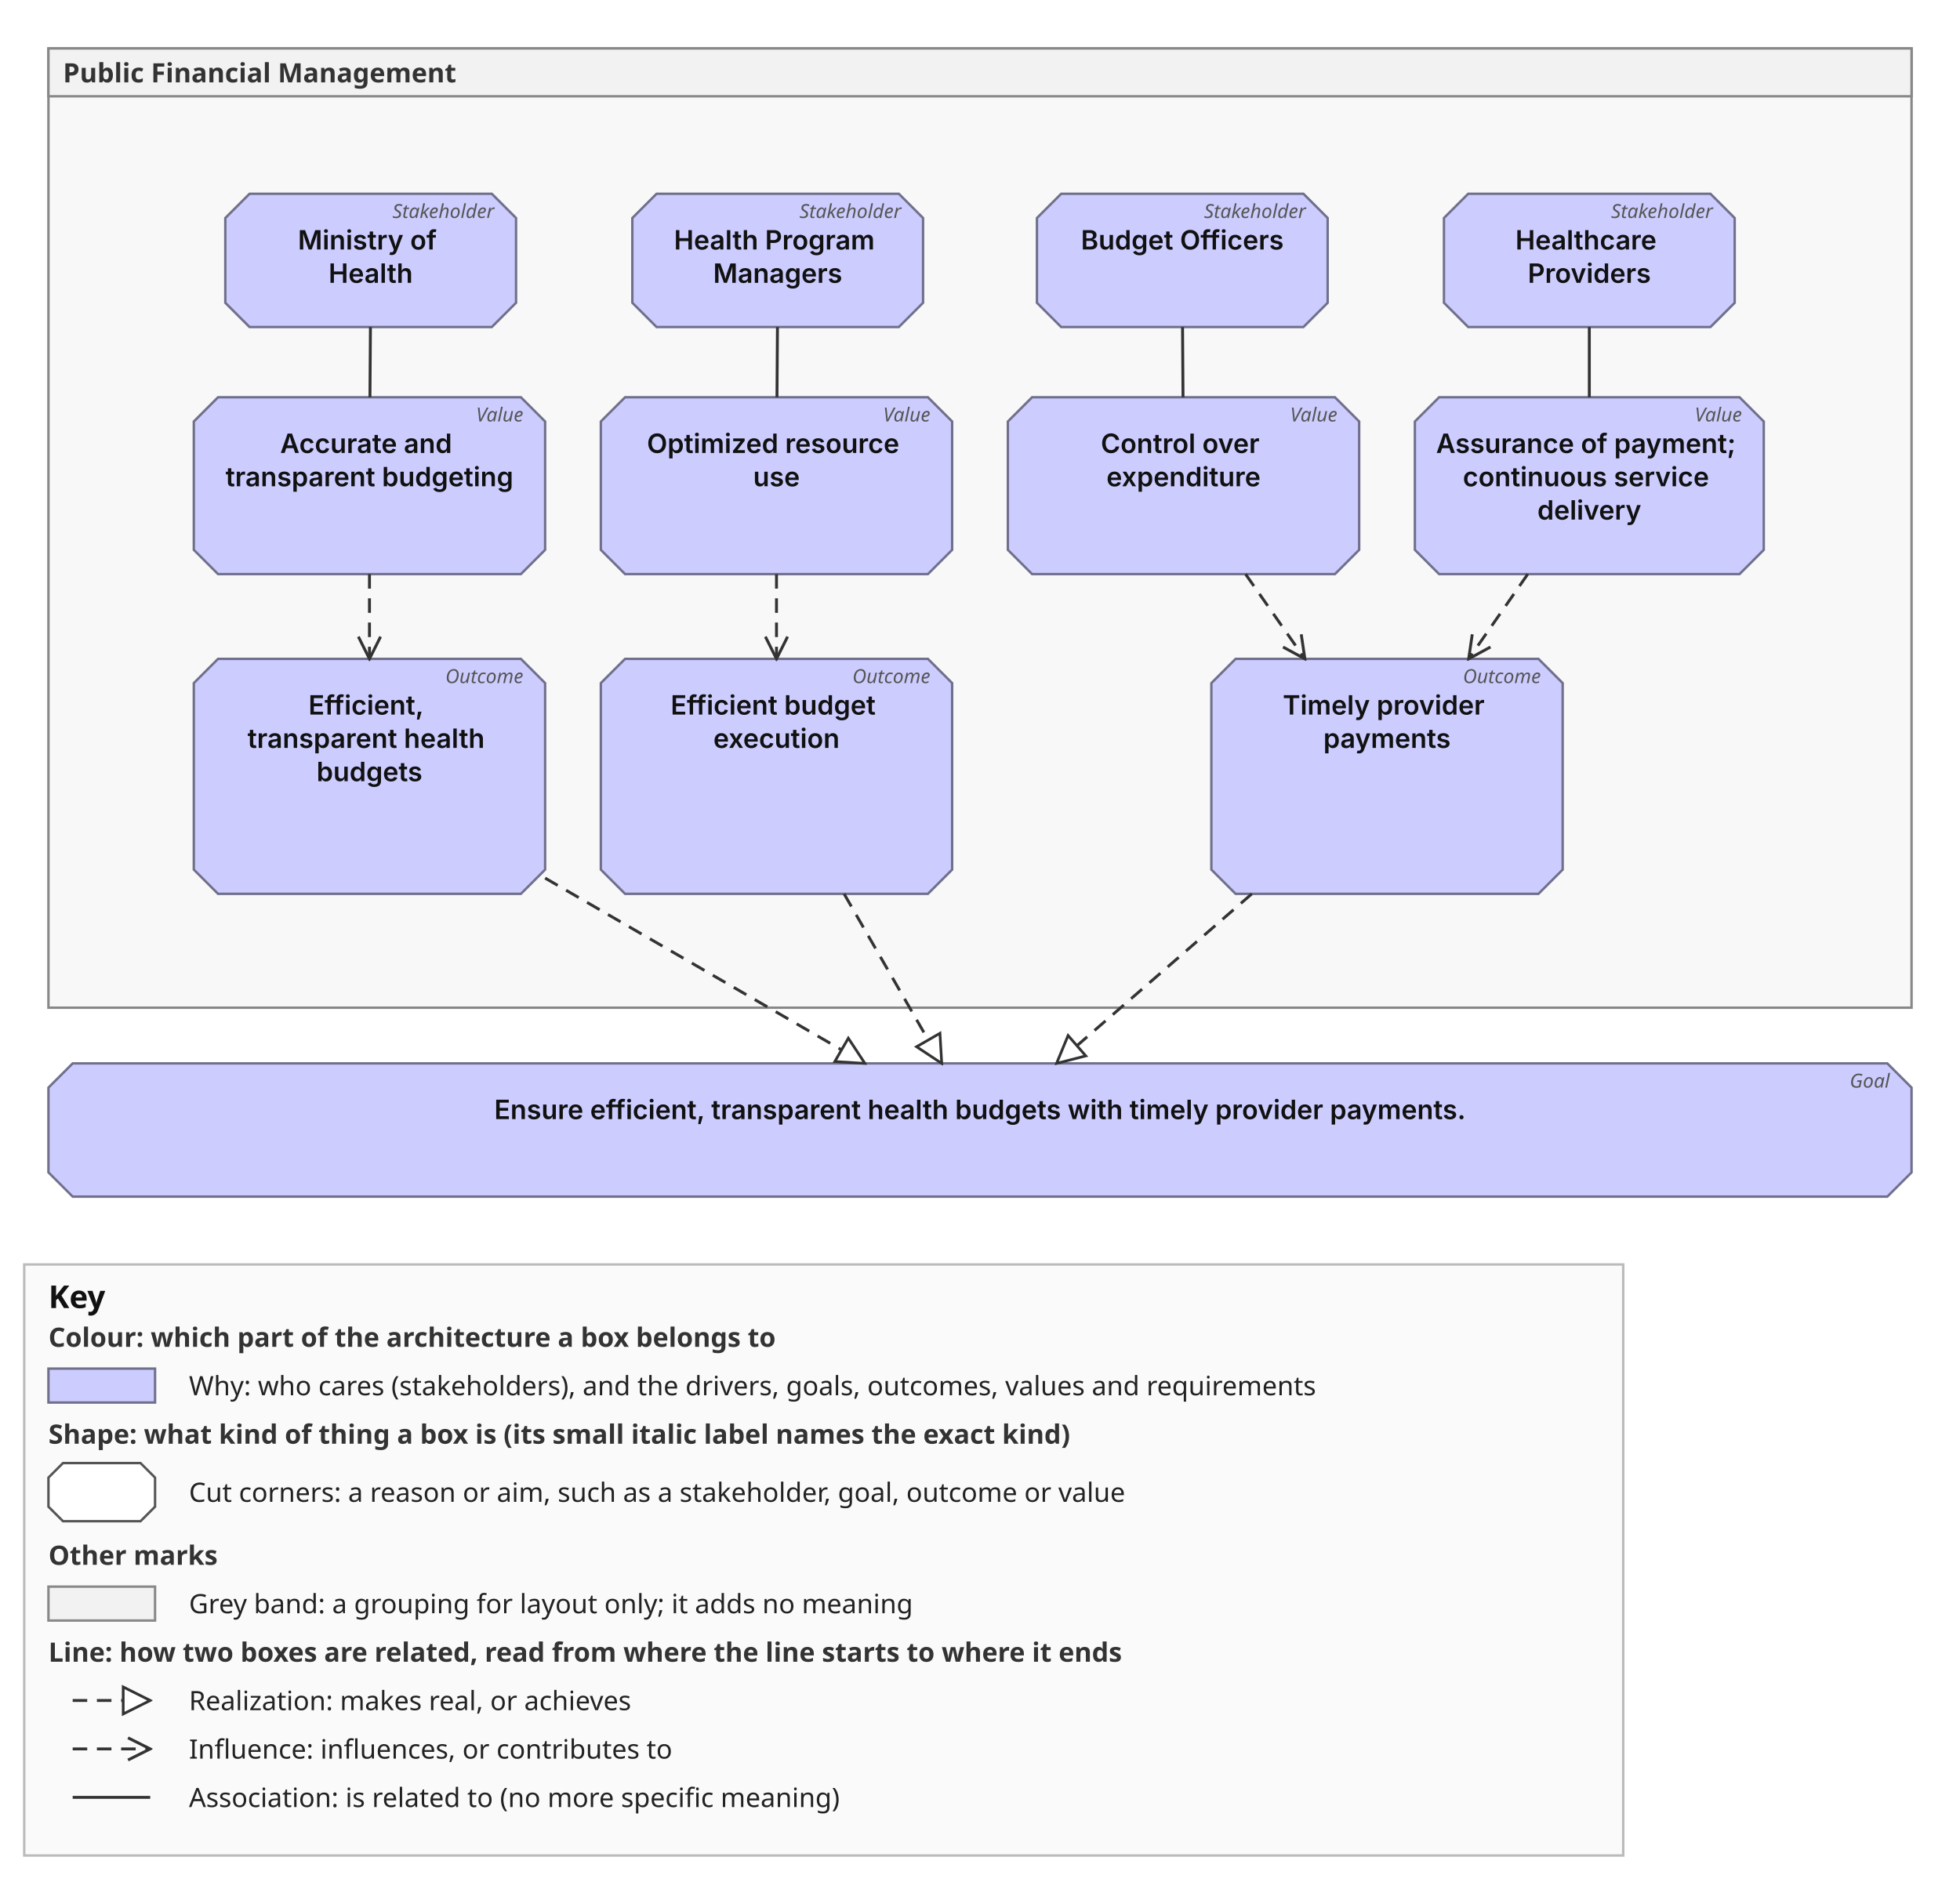
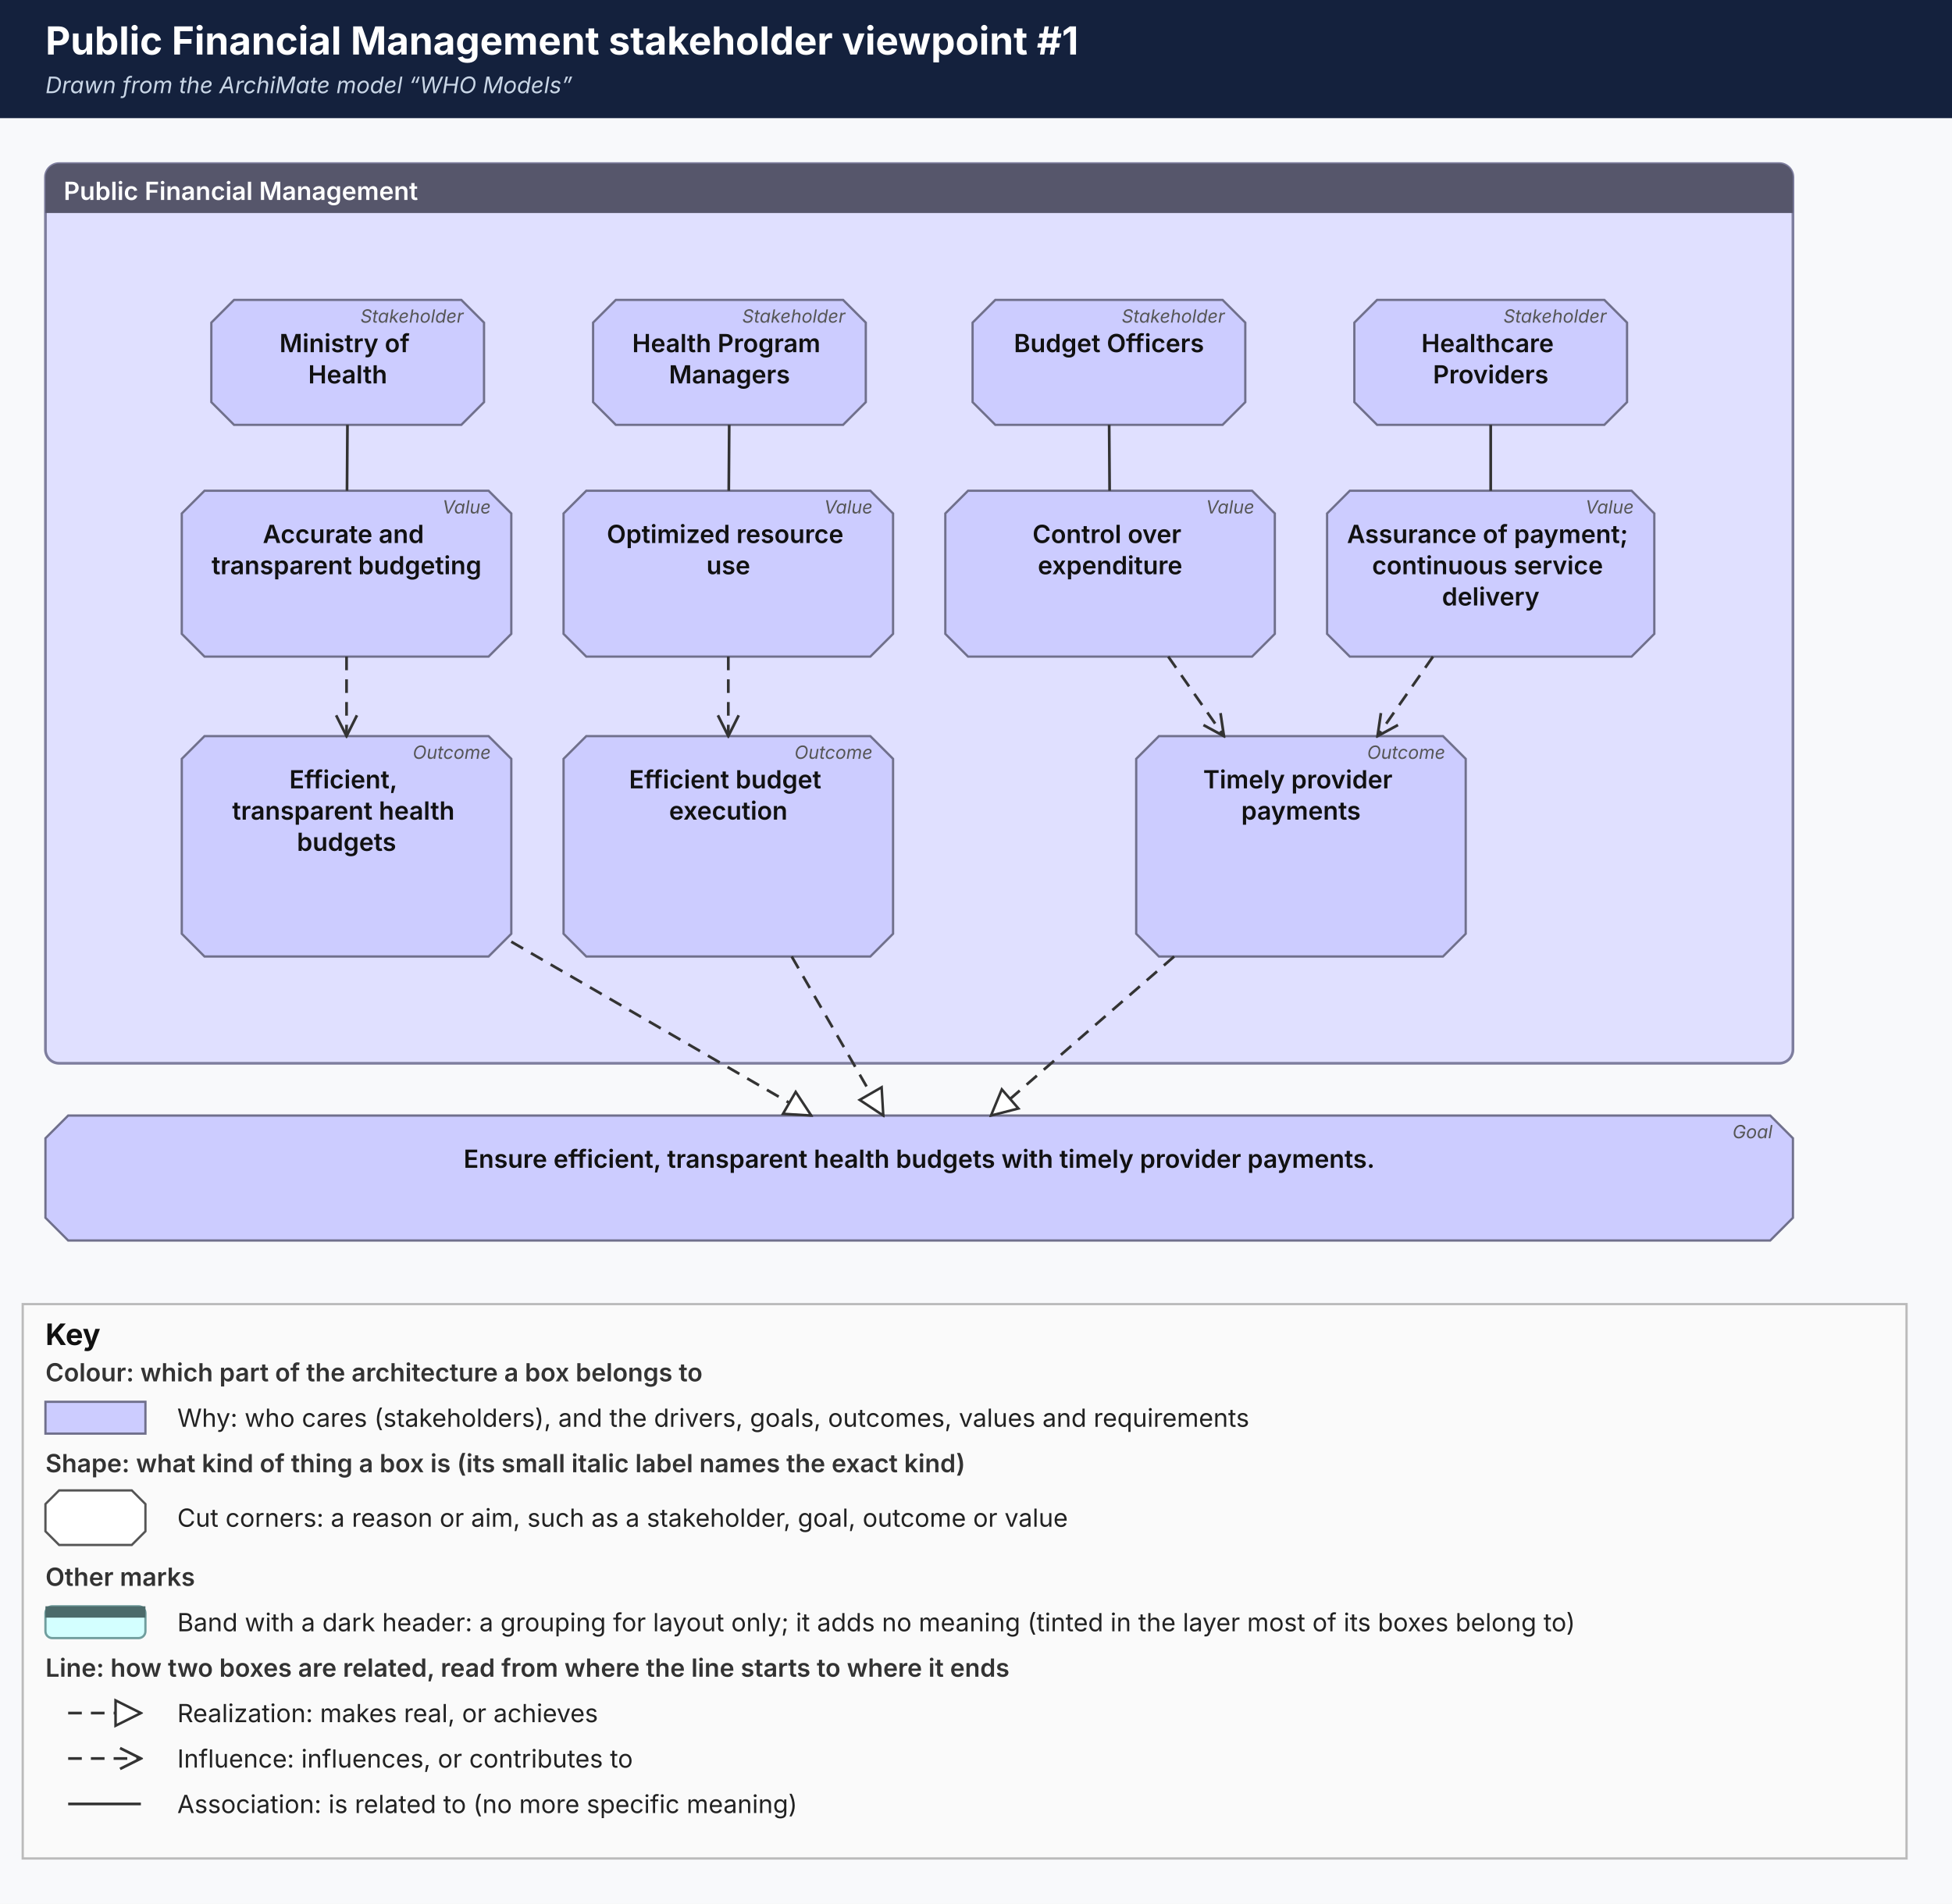
- <svg xmlns="http://www.w3.org/2000/svg" viewBox="160 113 809 786" width="809" height="786" role="img" aria-labelledby="av-title">
+ <svg xmlns="http://www.w3.org/2000/svg" viewBox="160 61 859 838" width="859" height="838" role="img" aria-labelledby="av-title">
  <style>
- .av-name{font:600 11px system-ui,-apple-system,"Segoe UI",sans-serif;fill:#111}
- .av-type{font:italic 8px system-ui,sans-serif;fill:#555}
- .av-group{font:600 11px system-ui,sans-serif;fill:#333}
- .av-note{font:10px system-ui,sans-serif;fill:#222}
- .av-key{font:11px system-ui,sans-serif;fill:#222}
- .av-keyh{font:600 11px system-ui,sans-serif;fill:#333}
- .av-keyt{font:700 13px system-ui,sans-serif;fill:#111}
- .av-rel{font:9px system-ui,sans-serif;fill:#333;paint-order:stroke;stroke:#fff;stroke-width:3px}
+ .av-name{font:600 11px Inter, "Segoe UI", system-ui, -apple-system, Helvetica, Arial, sans-serif;fill:#111}
+ .av-type{font:italic 8px Inter, "Segoe UI", system-ui, -apple-system, Helvetica, Arial, sans-serif;fill:#555}
+ .av-group{font:600 11px Inter, "Segoe UI", system-ui, -apple-system, Helvetica, Arial, sans-serif;fill:#333}
+ .av-note{font:10px Inter, "Segoe UI", system-ui, -apple-system, Helvetica, Arial, sans-serif;fill:#222}
+ .av-key{font:11px Inter, "Segoe UI", system-ui, -apple-system, Helvetica, Arial, sans-serif;fill:#222}
+ .av-keyh{font:600 11px Inter, "Segoe UI", system-ui, -apple-system, Helvetica, Arial, sans-serif;fill:#333}
+ .av-keyt{font:700 13px Inter, "Segoe UI", system-ui, -apple-system, Helvetica, Arial, sans-serif;fill:#111}
+ .av-rel{font:9px Inter, "Segoe UI", system-ui, -apple-system, Helvetica, Arial, sans-serif;fill:#333;paint-order:stroke;stroke:#fff;stroke-width:3px}
a:hover rect,a:hover polygon,a:focus rect,a:focus polygon{stroke:#06c;stroke-width:2.5}
</style>
  <defs>
    <marker id="arrow-open" viewBox="0 0 12 12" refX="11" refY="6" markerWidth="11" markerHeight="11" orient="auto-start-reverse" markerUnits="userSpaceOnUse">
      <path d="M1 1 L11 6 L1 11" fill="none" stroke="#333" stroke-width="1.3" />
    </marker>
    <marker id="arrow-filled" viewBox="0 0 12 12" refX="11" refY="6" markerWidth="11" markerHeight="11" orient="auto-start-reverse" markerUnits="userSpaceOnUse">
      <path d="M1 1 L11 6 L1 11 Z" fill="#333" />
    </marker>
    <marker id="arrow-small" viewBox="0 0 10 10" refX="9" refY="5" markerWidth="8" markerHeight="8" orient="auto-start-reverse" markerUnits="userSpaceOnUse">
      <path d="M1 1 L9 5 L1 9" fill="none" stroke="#333" stroke-width="1.2" />
    </marker>
    <marker id="triangle-hollow" viewBox="0 0 14 14" refX="13" refY="7" markerWidth="13" markerHeight="13" orient="auto-start-reverse" markerUnits="userSpaceOnUse">
      <path d="M1 1 L13 7 L1 13 Z" fill="#fff" stroke="#333" stroke-width="1.2" />
    </marker>
    <marker id="diamond-filled" viewBox="0 0 16 10" refX="1" refY="5" markerWidth="16" markerHeight="10" orient="auto-start-reverse" markerUnits="userSpaceOnUse">
      <path d="M1 5 L8 1 L15 5 L8 9 Z" fill="#333" />
    </marker>
    <marker id="diamond-hollow" viewBox="0 0 16 10" refX="1" refY="5" markerWidth="16" markerHeight="10" orient="auto-start-reverse" markerUnits="userSpaceOnUse">
      <path d="M1 5 L8 1 L15 5 L8 9 Z" fill="#fff" stroke="#333" stroke-width="1.2" />
    </marker>
    <marker id="dot" viewBox="0 0 8 8" refX="4" refY="4" markerWidth="7" markerHeight="7" orient="auto" markerUnits="userSpaceOnUse">
      <circle cx="4" cy="4" r="3.2" fill="#333" />
    </marker>
    <pattern id="missing" width="8" height="8" patternUnits="userSpaceOnUse" patternTransform="rotate(45)">
      <rect width="8" height="8" fill="#fff" />
      <line x1="0" y1="0" x2="0" y2="8" stroke="#d33" stroke-width="2" />
    </pattern>
  </defs>
-   <rect x="160" y="113" width="809" height="786" fill="#fff" />
+   <rect x="160" y="61" width="859" height="838" fill="#f8f9fb" />
+   <rect x="160" y="61" width="859" height="52" fill="#14213d" />
+   <text x="180" y="85" style="font:700 17px Inter, &quot;Segoe UI&quot;, system-ui, -apple-system, Helvetica, Arial, sans-serif;fill:#fff">Public Financial Management stakeholder viewpoint #1</text>
+   <text x="180" y="102" style="font:italic 10px Inter, &quot;Segoe UI&quot;, system-ui, -apple-system, Helvetica, Arial, sans-serif;fill:#c9d6e6">Drawn from the ArchiMate model “WHO Models”</text>
  <g class="av-g">
-     <rect x="180" y="133" width="769" height="396" fill="#f2f2f2" fill-opacity=".55" stroke="#888" />
-     <rect x="180" y="133" width="769" height="19.75" fill="#f2f2f2" stroke="#888" />
-     <text class="av-group" x="186" y="147">Public Financial Management</text>
+     <rect x="180" y="133" width="769" height="396" rx="6" fill="#e0e0ff" stroke="#7e7e9e" stroke-width="1.2" />
+     <path d="M180 139 a6 6 0 0 1 6 -6 h757 a6 6 0 0 1 6 6 v15.75 h-769 z" fill="#56566b" />
+     <text class="av-group" x="188" y="149" style="fill:#fff">Public Financial Management</text>
  </g>
  <a href="../../../en/dpi-h-ra/archimate/0.2.0-draft.1/elements/efficient-transparent-health-budgets/" target="_top">
    <polygon points="250,385 375,385 385,395 385,472 375,482 250,482 240,472 240,395" fill="#ccccff" stroke="#70708c" stroke-width="1" />
    <text class="av-type" x="376" y="395" text-anchor="end">Outcome</text>
    <text class="av-name" x="312.5" y="408" text-anchor="middle">
      <tspan x="312.5" dy="0">Efficient,</tspan>
      <tspan x="312.5" dy="13.75">transparent health</tspan>
      <tspan x="312.5" dy="13.75">budgets</tspan>
    </text>
  </a>
  <a href="../../../en/dpi-h-ra/archimate/0.2.0-draft.1/elements/efficient-budget-execution/" target="_top">
    <polygon points="418,385 543,385 553,395 553,472 543,482 418,482 408,472 408,395" fill="#ccccff" stroke="#70708c" stroke-width="1" />
    <text class="av-type" x="544" y="395" text-anchor="end">Outcome</text>
    <text class="av-name" x="480.5" y="408" text-anchor="middle">
      <tspan x="480.5" dy="0">Efficient budget</tspan>
      <tspan x="480.5" dy="13.75">execution</tspan>
    </text>
  </a>
  <a href="../../../en/dpi-h-ra/archimate/0.2.0-draft.1/elements/ministry-of-health-9066/" target="_top">
    <polygon points="263,193 363,193 373,203 373,238 363,248 263,248 253,238 253,203" fill="#ccccff" stroke="#70708c" stroke-width="1" />
    <text class="av-type" x="364" y="203" text-anchor="end">Stakeholder</text>
    <text class="av-name" x="313" y="216" text-anchor="middle">
      <tspan x="313" dy="0">Ministry of</tspan>
      <tspan x="313" dy="13.75">Health</tspan>
    </text>
  </a>
  <a href="../../../en/dpi-h-ra/archimate/0.2.0-draft.1/elements/health-program-managers/" target="_top">
    <polygon points="431,193 531,193 541,203 541,238 531,248 431,248 421,238 421,203" fill="#ccccff" stroke="#70708c" stroke-width="1" />
    <text class="av-type" x="532" y="203" text-anchor="end">Stakeholder</text>
    <text class="av-name" x="481" y="216" text-anchor="middle">
      <tspan x="481" dy="0">Health Program</tspan>
      <tspan x="481" dy="13.75">Managers</tspan>
    </text>
  </a>
  <a href="../../../en/dpi-h-ra/archimate/0.2.0-draft.1/elements/healthcare-providers/" target="_top">
    <polygon points="766,193 866,193 876,203 876,238 866,248 766,248 756,238 756,203" fill="#ccccff" stroke="#70708c" stroke-width="1" />
    <text class="av-type" x="867" y="203" text-anchor="end">Stakeholder</text>
    <text class="av-name" x="816" y="216" text-anchor="middle">
      <tspan x="816" dy="0">Healthcare</tspan>
      <tspan x="816" dy="13.75">Providers</tspan>
    </text>
  </a>
  <a href="../../../en/dpi-h-ra/archimate/0.2.0-draft.1/elements/accurate-and-transparent-budgeting/" target="_top">
    <polygon points="250,277 375,277 385,287 385,340 375,350 250,350 240,340 240,287" fill="#ccccff" stroke="#70708c" stroke-width="1" />
    <text class="av-type" x="376" y="287" text-anchor="end">Value</text>
    <text class="av-name" x="312.5" y="300" text-anchor="middle">
      <tspan x="312.5" dy="0">Accurate and</tspan>
      <tspan x="312.5" dy="13.75">transparent budgeting</tspan>
    </text>
  </a>
  <a href="../../../en/dpi-h-ra/archimate/0.2.0-draft.1/elements/optimized-resource-use/" target="_top">
    <polygon points="418,277 543,277 553,287 553,340 543,350 418,350 408,340 408,287" fill="#ccccff" stroke="#70708c" stroke-width="1" />
    <text class="av-type" x="544" y="287" text-anchor="end">Value</text>
    <text class="av-name" x="480.5" y="300" text-anchor="middle">
      <tspan x="480.5" dy="0">Optimized resource</tspan>
      <tspan x="480.5" dy="13.75">use</tspan>
    </text>
  </a>
  <a href="../../../en/dpi-h-ra/archimate/0.2.0-draft.1/elements/assurance-of-payment-continuous-service-delivery/" target="_top">
    <polygon points="754,277 878,277 888,287 888,340 878,350 754,350 744,340 744,287" fill="#ccccff" stroke="#70708c" stroke-width="1" />
    <text class="av-type" x="879" y="287" text-anchor="end">Value</text>
    <text class="av-name" x="816" y="300" text-anchor="middle">
      <tspan x="816" dy="0">Assurance of payment;</tspan>
      <tspan x="816" dy="13.75">continuous service</tspan>
      <tspan x="816" dy="13.75">delivery</tspan>
    </text>
  </a>
  <a href="../../../en/dpi-h-ra/archimate/0.2.0-draft.1/elements/timely-provider-payments/" target="_top">
    <polygon points="670,385 795,385 805,395 805,472 795,482 670,482 660,472 660,395" fill="#ccccff" stroke="#70708c" stroke-width="1" />
    <text class="av-type" x="796" y="395" text-anchor="end">Outcome</text>
    <text class="av-name" x="732.5" y="408" text-anchor="middle">
      <tspan x="732.5" dy="0">Timely provider</tspan>
      <tspan x="732.5" dy="13.75">payments</tspan>
    </text>
  </a>
  <a href="../../../en/dpi-h-ra/archimate/0.2.0-draft.1/elements/control-over-expenditure/" target="_top">
    <polygon points="586,277 711,277 721,287 721,340 711,350 586,350 576,340 576,287" fill="#ccccff" stroke="#70708c" stroke-width="1" />
    <text class="av-type" x="712" y="287" text-anchor="end">Value</text>
    <text class="av-name" x="648.5" y="300" text-anchor="middle">
      <tspan x="648.5" dy="0">Control over</tspan>
      <tspan x="648.5" dy="13.75">expenditure</tspan>
    </text>
  </a>
  <a href="../../../en/dpi-h-ra/archimate/0.2.0-draft.1/elements/budget-officers/" target="_top">
    <polygon points="598,193 698,193 708,203 708,238 698,248 598,248 588,238 588,203" fill="#ccccff" stroke="#70708c" stroke-width="1" />
    <text class="av-type" x="699" y="203" text-anchor="end">Stakeholder</text>
    <text class="av-name" x="648" y="216" text-anchor="middle">
      <tspan x="648" dy="0">Budget Officers</tspan>
    </text>
  </a>
  <a href="../../../en/dpi-h-ra/archimate/0.2.0-draft.1/elements/ensure-efficient-transparent-health-budgets-with-timely/" target="_top">
    <polygon points="190,552 939,552 949,562 949,597 939,607 190,607 180,597 180,562" fill="#ccccff" stroke="#70708c" stroke-width="1" />
    <text class="av-type" x="940" y="562" text-anchor="end">Goal</text>
    <text class="av-name" x="564.5" y="575" text-anchor="middle">
      <tspan x="564.5" dy="0">Ensure efficient, transparent health budgets with timely provider payments.</tspan>
    </text>
  </a>
  <a href="../../../en/dpi-h-ra/archimate/0.2.0-draft.1/relationships/id-a31fcb9481bf4338a3422a464f0f4b2e/" target="_top">
    <path d="M385 475.5 L517 552" fill="none" stroke="#333" stroke-width="1.2" stroke-dasharray="6 4" marker-end="url(#triangle-hollow)" />
    <path d="M385 475.5 L517 552" fill="none" stroke="transparent" stroke-width="8" />
  </a>
  <a href="../../../en/dpi-h-ra/archimate/0.2.0-draft.1/relationships/id-faf8fd0fc6b54407ab5d02fa6bdd347d/" target="_top">
    <path d="M508.4 482 L548.7 552" fill="none" stroke="#333" stroke-width="1.2" stroke-dasharray="6 4" marker-end="url(#triangle-hollow)" />
    <path d="M508.4 482 L548.7 552" fill="none" stroke="transparent" stroke-width="8" />
  </a>
  <a href="../../../en/dpi-h-ra/archimate/0.2.0-draft.1/relationships/id-d3ade087b3534be69908fec63b93dc1e/" target="_top">
    <path d="M312.9 248 L312.7 277" fill="none" stroke="#333" stroke-width="1.2" />
    <path d="M312.9 248 L312.7 277" fill="none" stroke="transparent" stroke-width="8" />
  </a>
  <a href="../../../en/dpi-h-ra/archimate/0.2.0-draft.1/relationships/id-0cca12264ce446d9aab5e211c24e35d0/" target="_top">
    <path d="M480.9 248 L480.7 277" fill="none" stroke="#333" stroke-width="1.2" />
    <path d="M480.9 248 L480.7 277" fill="none" stroke="transparent" stroke-width="8" />
  </a>
  <a href="../../../en/dpi-h-ra/archimate/0.2.0-draft.1/relationships/id-44b772f9a7a846428d9872307d0eb5be/" target="_top">
    <path d="M816 248 L816 277" fill="none" stroke="#333" stroke-width="1.2" />
    <path d="M816 248 L816 277" fill="none" stroke="transparent" stroke-width="8" />
  </a>
  <a href="../../../en/dpi-h-ra/archimate/0.2.0-draft.1/relationships/id-debf657b7b5345cca8ea41ddf3f17574/" target="_top">
    <path d="M312.5 350 L312.5 385" fill="none" stroke="#333" stroke-width="1.2" stroke-dasharray="6 4" marker-end="url(#arrow-open)" />
    <path d="M312.5 350 L312.5 385" fill="none" stroke="transparent" stroke-width="8" />
  </a>
  <a href="../../../en/dpi-h-ra/archimate/0.2.0-draft.1/relationships/id-af94d54748ee4be8a15b5add266c368b/" target="_top">
    <path d="M480.5 350 L480.5 385" fill="none" stroke="#333" stroke-width="1.2" stroke-dasharray="6 4" marker-end="url(#arrow-open)" />
    <path d="M480.5 350 L480.5 385" fill="none" stroke="transparent" stroke-width="8" />
  </a>
  <a href="../../../en/dpi-h-ra/archimate/0.2.0-draft.1/relationships/id-ff4f1fb0248844a7933998431eb75853/" target="_top">
    <path d="M790.6 350 L766.2 385" fill="none" stroke="#333" stroke-width="1.2" stroke-dasharray="6 4" marker-end="url(#arrow-open)" />
    <path d="M790.6 350 L766.2 385" fill="none" stroke="transparent" stroke-width="8" />
  </a>
  <a href="../../../en/dpi-h-ra/archimate/0.2.0-draft.1/relationships/id-df77cb14413c435bb6300cf18ea9f6c3/" target="_top">
    <path d="M676.7 482 L596.1 552" fill="none" stroke="#333" stroke-width="1.2" stroke-dasharray="6 4" marker-end="url(#triangle-hollow)" />
    <path d="M676.7 482 L596.1 552" fill="none" stroke="transparent" stroke-width="8" />
  </a>
  <a href="../../../en/dpi-h-ra/archimate/0.2.0-draft.1/relationships/id-97a166f83f354133a7b606b15323ab4a/" target="_top">
    <path d="M674.1 350 L698.6 385" fill="none" stroke="#333" stroke-width="1.2" stroke-dasharray="6 4" marker-end="url(#arrow-open)" />
    <path d="M674.1 350 L698.6 385" fill="none" stroke="transparent" stroke-width="8" />
  </a>
  <a href="../../../en/dpi-h-ra/archimate/0.2.0-draft.1/relationships/id-a69d8353e4a8478982759bd97ad25bfe/" target="_top">
    <path d="M648.1 248 L648.3 277" fill="none" stroke="#333" stroke-width="1.2" />
    <path d="M648.1 248 L648.3 277" fill="none" stroke="transparent" stroke-width="8" />
  </a>
  <g class="av-legend">
-     <rect x="170" y="635" width="660" height="244" fill="#fafafa" stroke="#bbb" />
+     <rect x="170" y="635" width="829" height="244" fill="#fafafa" stroke="#bbb" />
    <text class="av-keyt" x="180" y="653">Key</text>
    <text class="av-keyh" x="180" y="669">Colour: which part of the architecture a box belongs to</text>
    <rect x="180" y="678" width="44" height="14" fill="#ccccff" stroke="#70708c" />
    <text class="av-key" x="238" y="689">Why: who cares (stakeholders), and the drivers, goals, outcomes, values and requirements</text>
    <text class="av-keyh" x="180" y="709">Shape: what kind of thing a box is (its small italic label names the exact kind)</text>
    <polygon points="186,717 218,717 224,723 224,735 218,741 186,741 180,735 180,723" fill="#fff" stroke="#555" />
    <text class="av-key" x="238" y="733">Cut corners: a reason or aim, such as a stakeholder, goal, outcome or value</text>
    <text class="av-keyh" x="180" y="759">Other marks</text>
-     <rect x="180" y="768" width="44" height="14" fill="#f2f2f2" stroke="#888" />
-     <text class="av-key" x="238" y="779">Grey band: a grouping for layout only; it adds no meaning</text>
+     <rect x="180" y="768" width="44" height="14" rx="3" fill="#d3ffff" stroke="#709e9e" />
+     <rect x="180" y="768" width="44" height="5" fill="#4c6b6b" />
+     <text class="av-key" x="238" y="779">Band with a dark header: a grouping for layout only; it adds no meaning (tinted in the layer most of its boxes belong to)</text>
    <text class="av-keyh" x="180" y="799">Line: how two boxes are related, read from where the line starts to where it ends</text>
    <path d="M190 815 L222 815" fill="none" stroke="#333" stroke-width="1.2" stroke-dasharray="6 4" marker-end="url(#triangle-hollow)" />
    <text class="av-key" x="238" y="819">Realization: makes real, or achieves</text>
    <path d="M190 835 L222 835" fill="none" stroke="#333" stroke-width="1.2" stroke-dasharray="6 4" marker-end="url(#arrow-open)" />
    <text class="av-key" x="238" y="839">Influence: influences, or contributes to</text>
    <path d="M190 855 L222 855" fill="none" stroke="#333" stroke-width="1.2" />
    <text class="av-key" x="238" y="859">Association: is related to (no more specific meaning)</text>
  </g>
</svg>
